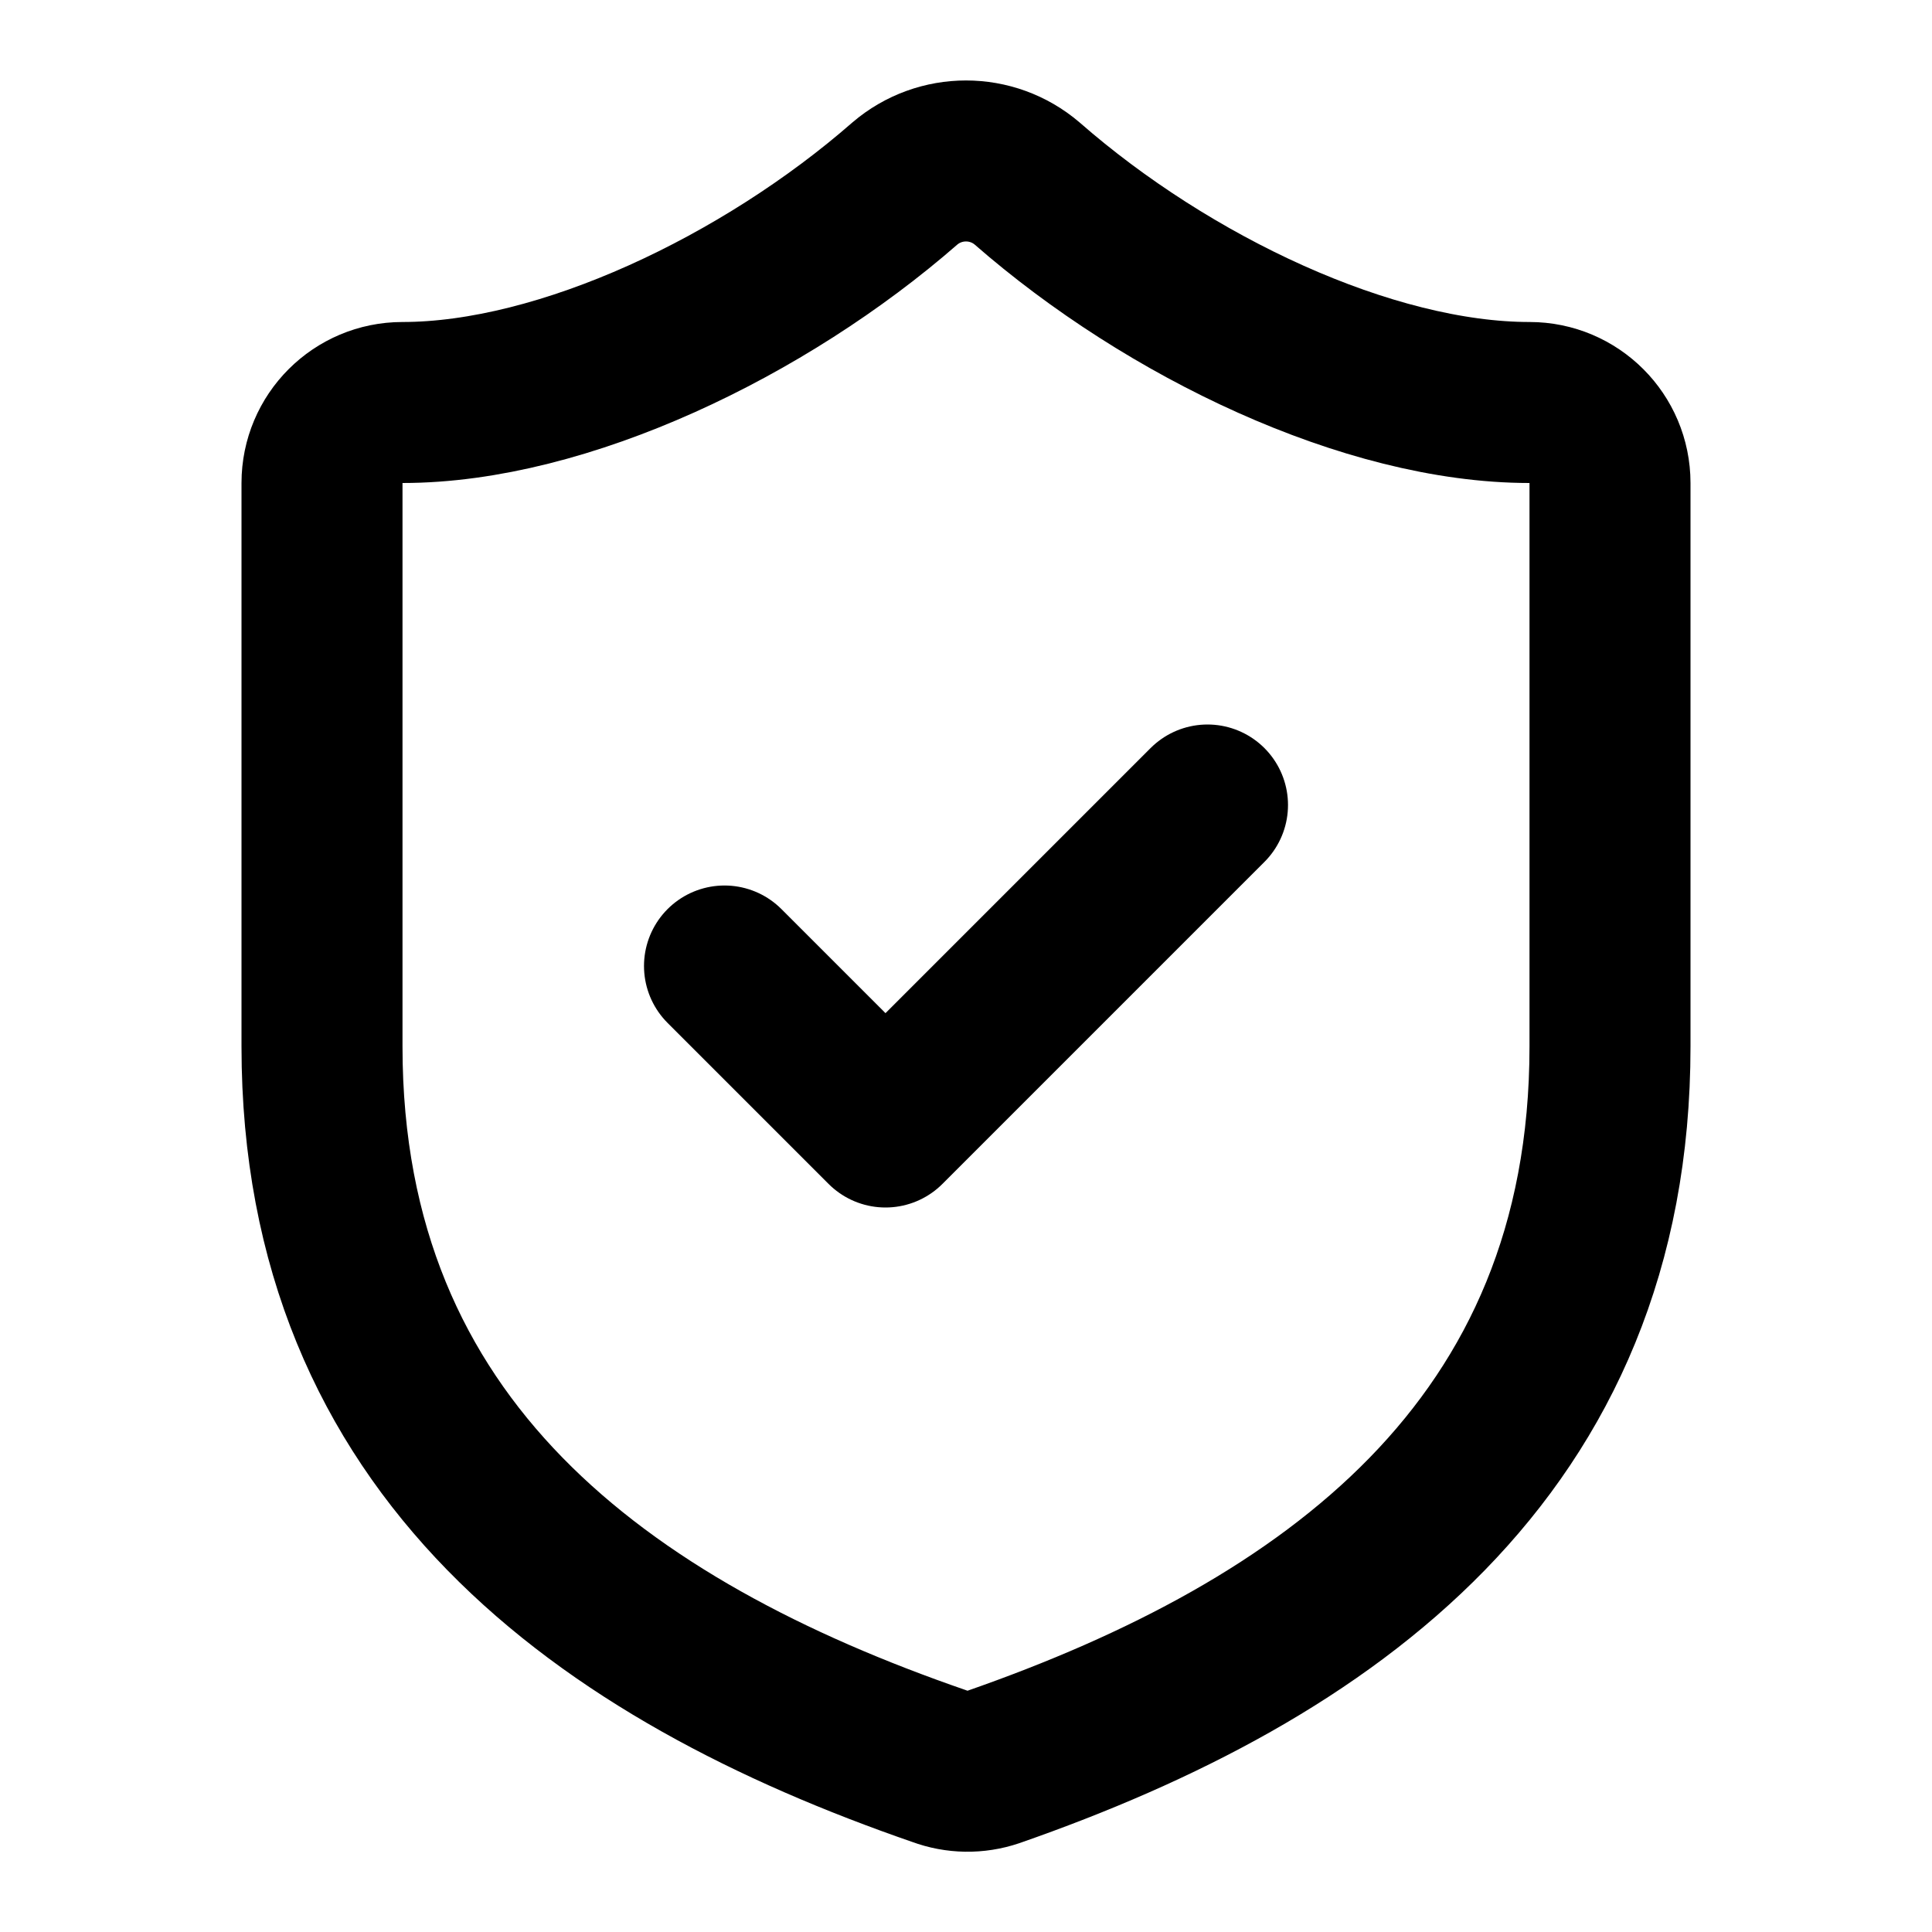
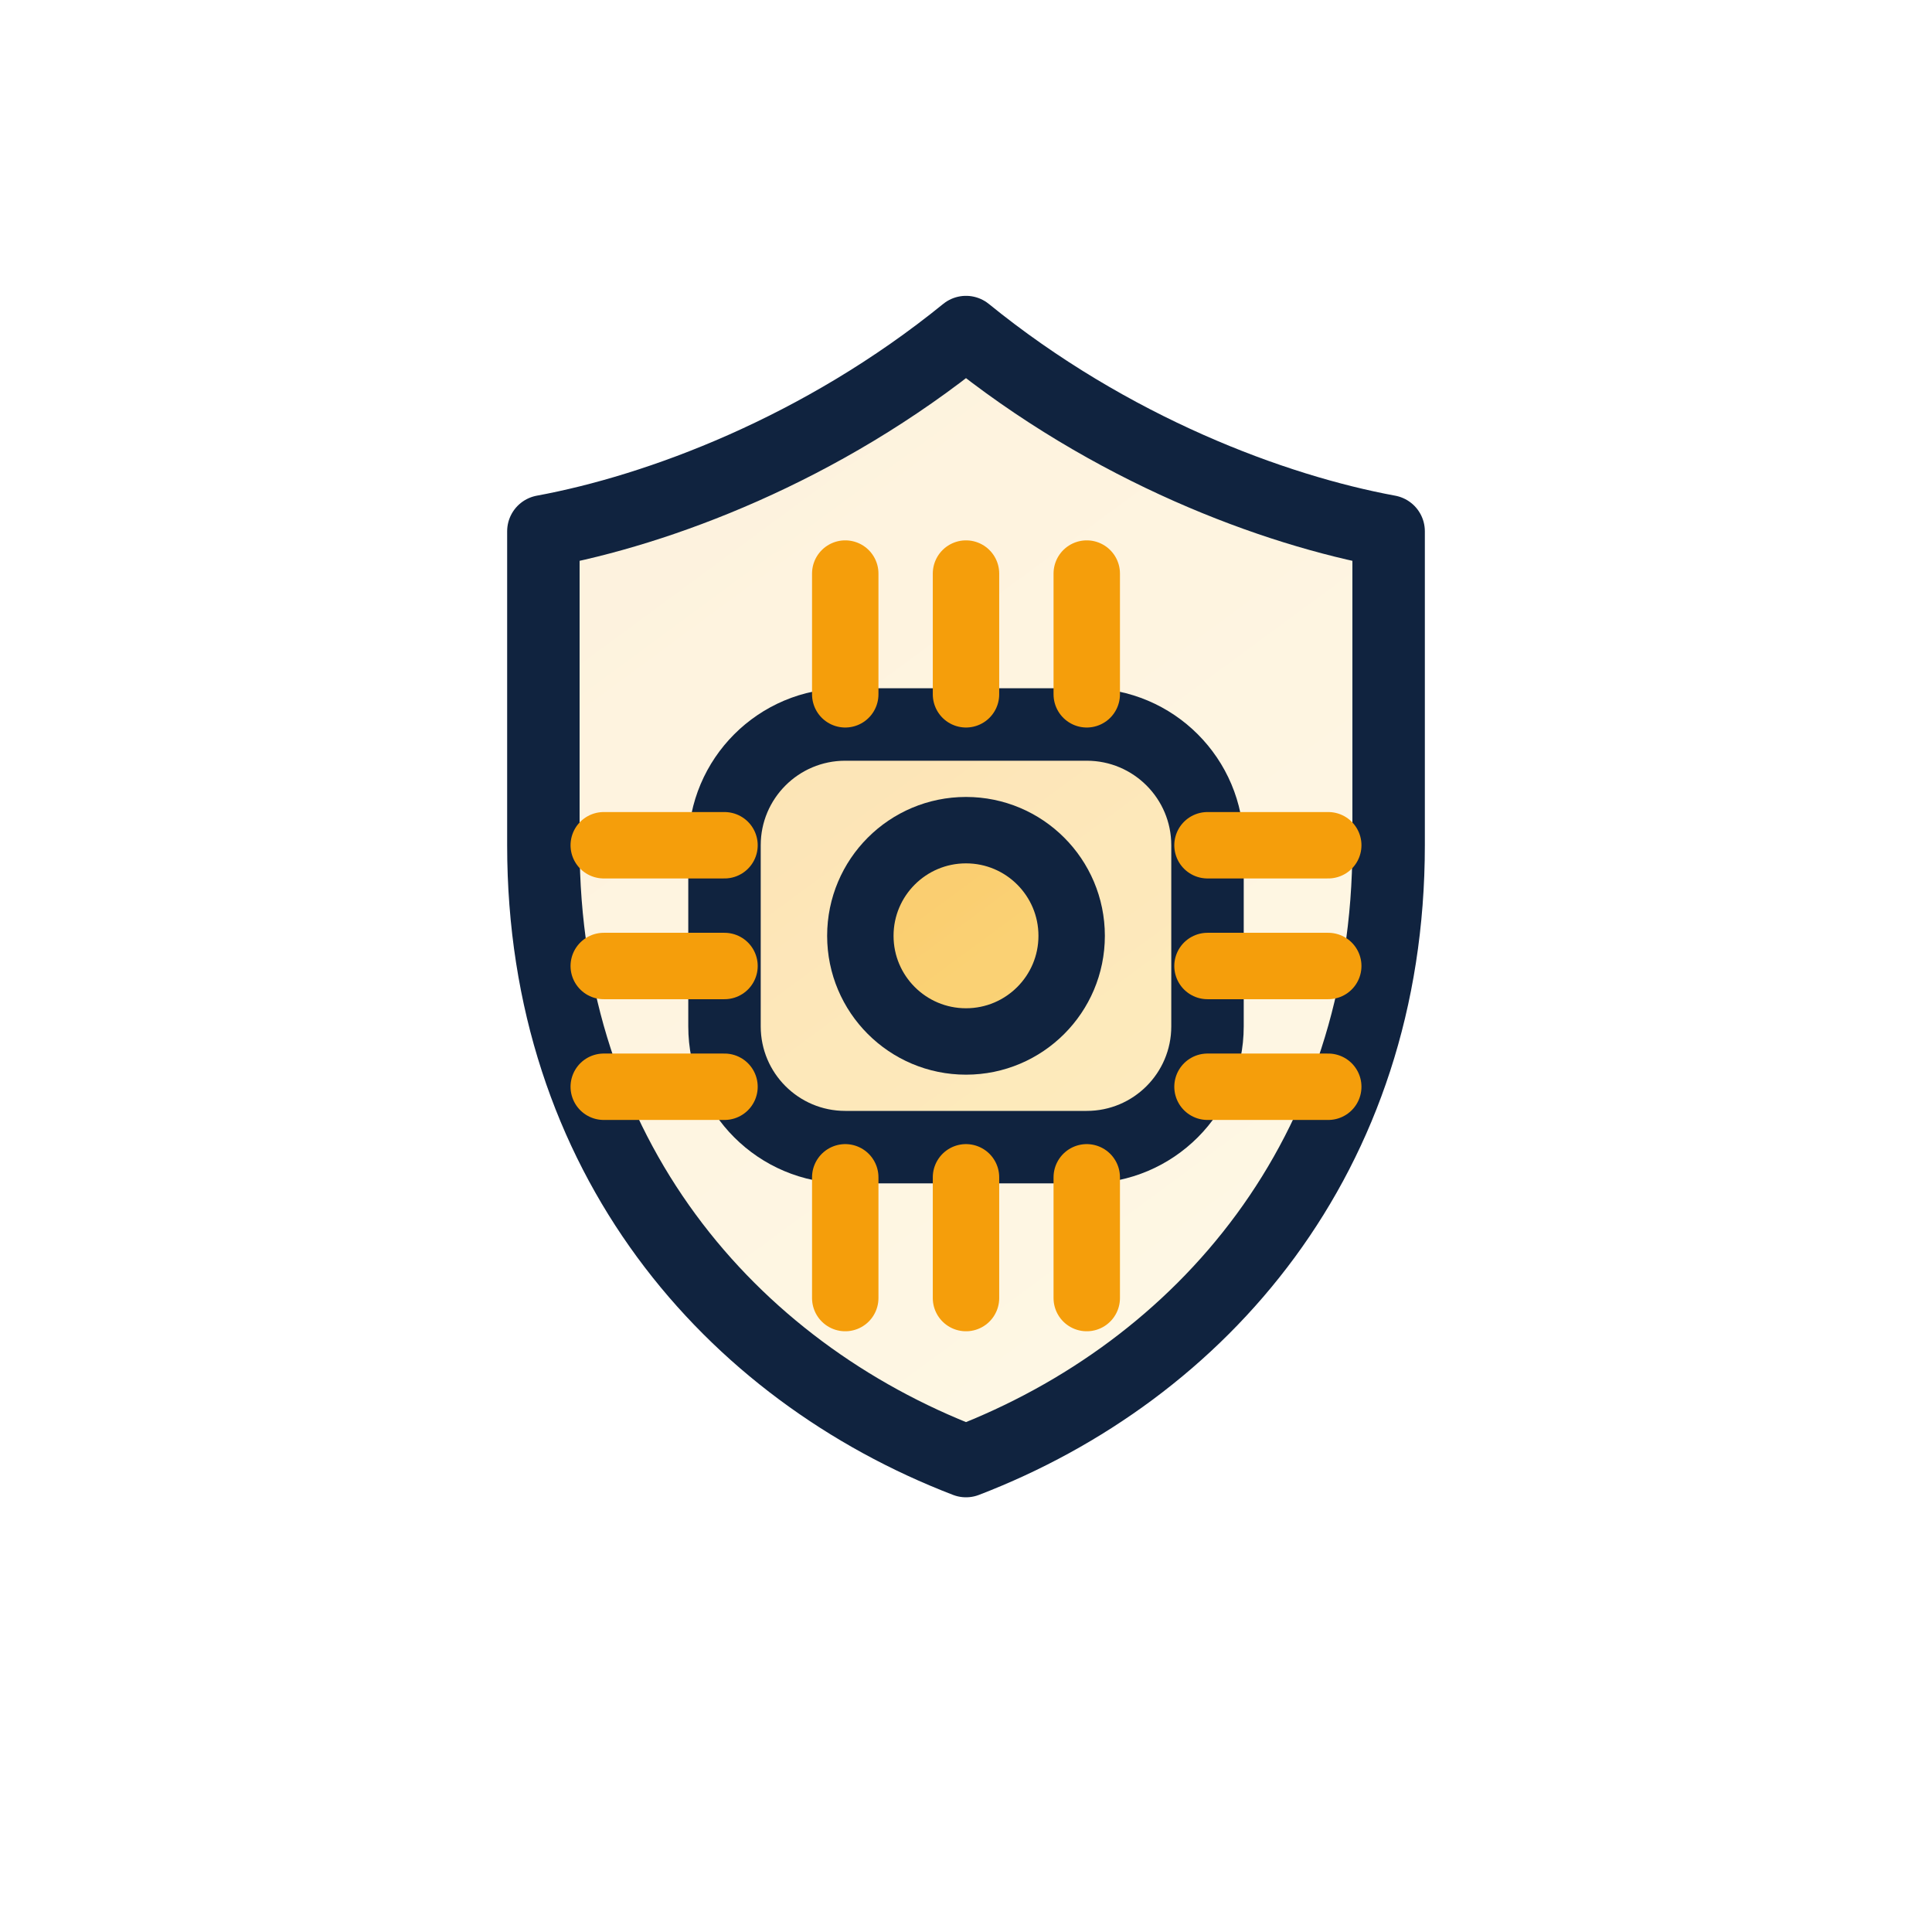
- <svg xmlns="http://www.w3.org/2000/svg" class="lucide lucide-shield-check" width="24" height="24" viewBox="0 0 24 24" fill="none" stroke="currentColor" stroke-width="2" stroke-linecap="round" stroke-linejoin="round">
-   <path d="M20 13c0 5-3.5 7.5-7.66 8.95a1 1 0 0 1-.67-.01C7.5 20.5 4 18 4 13V6a1 1 0 0 1 1-1c2 0 4.5-1.2 6.24-2.72a1.17 1.17 0 0 1 1.52 0C14.51 3.81 17 5 19 5a1 1 0 0 1 1 1z" />
-   <path d="m9 12 2 2 4-4" />
+ <svg xmlns="http://www.w3.org/2000/svg" width="64" height="64" viewBox="0 0 64 64" fill="none">
+   <defs>
+     <linearGradient id="local-gradient" x1="18" y1="12" x2="46" y2="50" gradientUnits="userSpaceOnUse">
+       <stop offset="0" stop-color="#F59E0B" />
+       <stop offset="1" stop-color="#FCD34D" />
+     </linearGradient>
+   </defs>
+   <path d="M32 11C36.8 14.9 42.2 16.9 46 17.6V28C46 38.3 39.8 45.4 32 48.4C24.2 45.4 18 38.3 18 28V17.6C21.8 16.9 27.2 14.9 32 11Z" fill="url(#local-gradient)" fill-opacity="0.14" stroke="#10233F" stroke-width="2.4" stroke-linejoin="round" />
+   <rect x="24" y="24" width="16" height="14" rx="4" fill="url(#local-gradient)" fill-opacity="0.22" stroke="#10233F" stroke-width="2.4" />
+   <circle cx="32" cy="31" r="3.5" fill="url(#local-gradient)" fill-opacity="0.5" stroke="#10233F" stroke-width="2.2" />
+   <path d="M28 19V23" stroke="#F59E0B" stroke-width="2.2" stroke-linecap="round" />
+   <path d="M32 19V23" stroke="#F59E0B" stroke-width="2.2" stroke-linecap="round" />
+   <path d="M36 19V23" stroke="#F59E0B" stroke-width="2.2" stroke-linecap="round" />
+   <path d="M28 39V43" stroke="#F59E0B" stroke-width="2.2" stroke-linecap="round" />
+   <path d="M32 39V43" stroke="#F59E0B" stroke-width="2.2" stroke-linecap="round" />
+   <path d="M36 39V43" stroke="#F59E0B" stroke-width="2.2" stroke-linecap="round" />
+   <path d="M20 28H24" stroke="#F59E0B" stroke-width="2.2" stroke-linecap="round" />
+   <path d="M20 32H24" stroke="#F59E0B" stroke-width="2.2" stroke-linecap="round" />
+   <path d="M20 36H24" stroke="#F59E0B" stroke-width="2.2" stroke-linecap="round" />
+   <path d="M40 28H44" stroke="#F59E0B" stroke-width="2.2" stroke-linecap="round" />
+   <path d="M40 32H44" stroke="#F59E0B" stroke-width="2.2" stroke-linecap="round" />
+   <path d="M40 36H44" stroke="#F59E0B" stroke-width="2.2" stroke-linecap="round" />
</svg>
